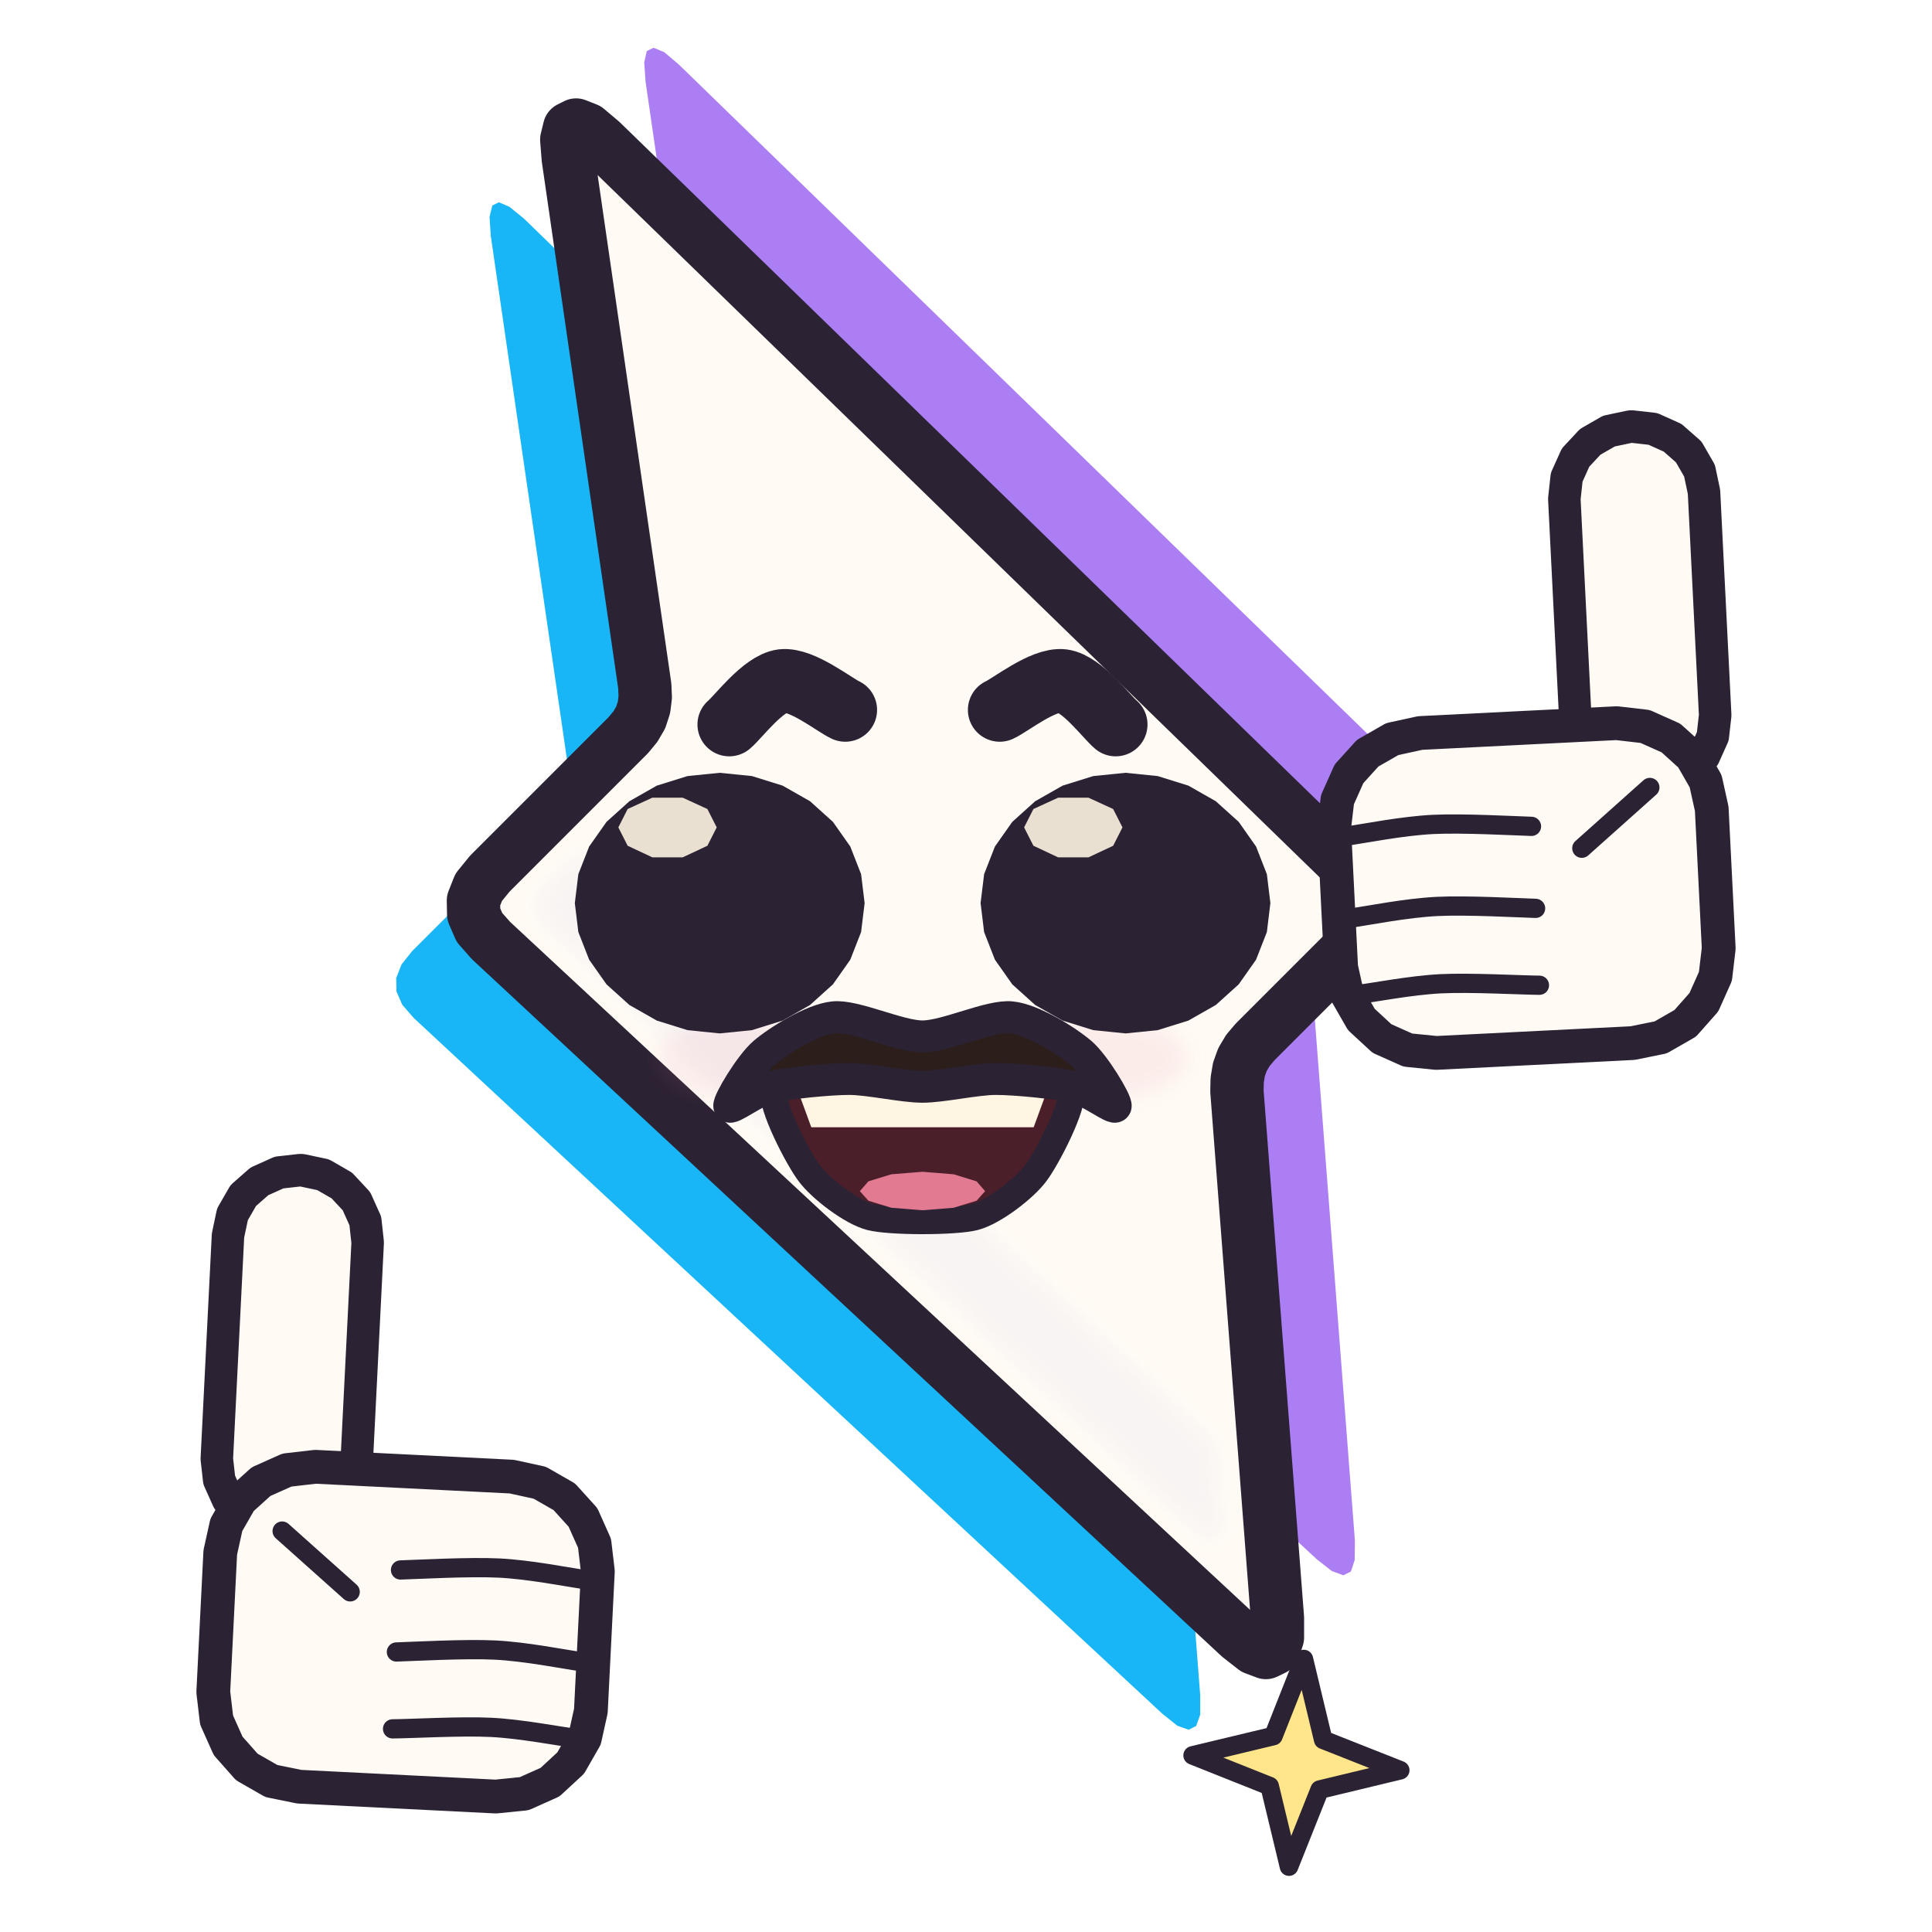
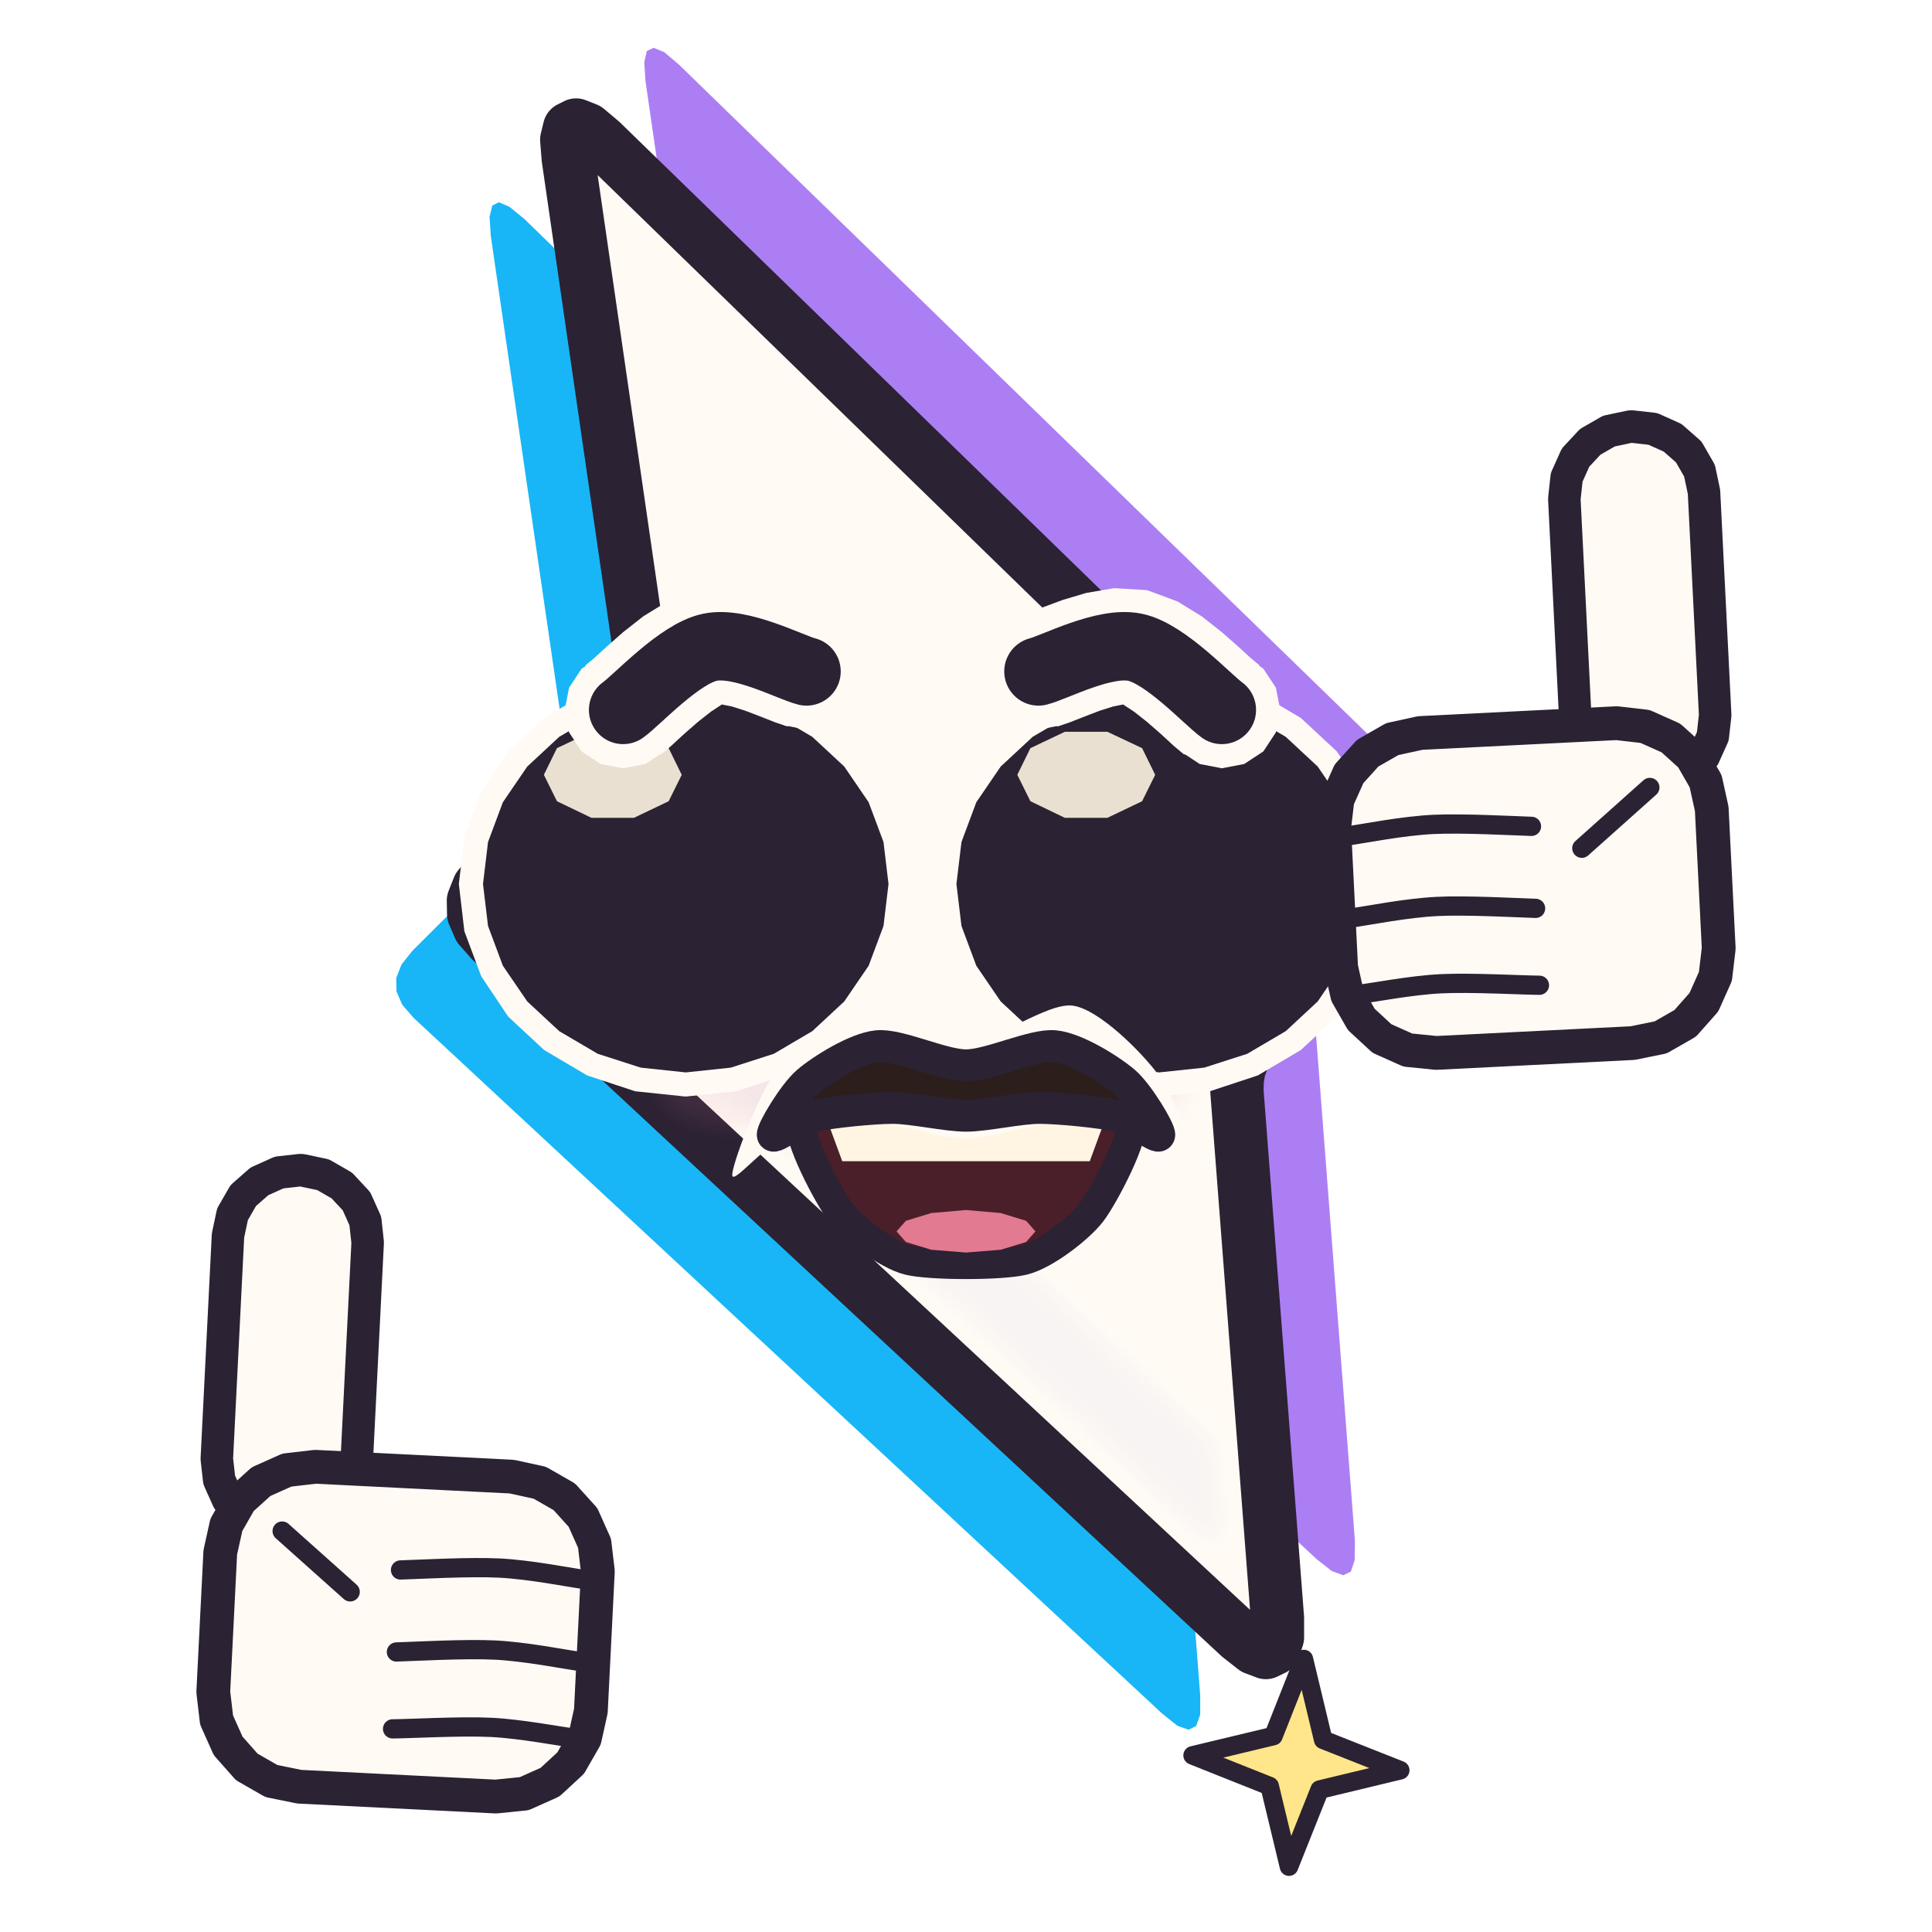
<svg xmlns="http://www.w3.org/2000/svg" viewBox="0 0 768 768" width="128" height="128">
  <defs>
    <filter id="thumbsup-soft" x="-20%" y="-20%" width="140%" height="140%">
      <feGaussianBlur stdDeviation="4" />
    </filter>
    <path id="thumbsup-0" d="M-1.6 -261.1 2.7 -266.5 4.9 -271.9 4.9 -277.3 2.6 -282.7 -1.8 -288 -301.2 -579.2 -307.1 -584 -311.3 -585.8 -313.9 -584.5 -315 -580 -314.5 -572.4 -284 -362.8 -283.8 -358.4 -284.3 -354.2 -285.6 -350.3 -287.7 -346.7 -290.5 -343.3 -345.7 -288.2 -350 -282.8 -352.1 -277.4 -352 -272.1 -349.7 -266.8 -345.2 -261.6 -47.6 15 -41.6 19.8 -37.1 21.4 -34.1 19.9 -32.5 15.4 -32.5 7.7 -48.6 -201.7 -48.6 -206.2 -47.8 -210.4 -46.4 -214.3 -44.2 -218 -41.3 -221.3Z" fill="#18B6F6" />
    <path id="thumbsup-1" d="M59.8 -322.5 64.2 -327.9 66.3 -333.3 66.3 -338.7 64.1 -344.1 59.7 -349.5 -239.8 -640.6 -245.6 -645.5 -249.8 -647.2 -252.5 -645.9 -253.5 -641.4 -253 -633.9 -222.6 -424.3 -222.3 -419.8 -222.9 -415.7 -224.2 -411.8 -226.2 -408.1 -229.1 -404.7 -284.2 -349.6 -288.5 -344.2 -290.7 -338.9 -290.6 -333.5 -288.2 -328.3 -283.7 -323 13.8 -46.4 19.8 -41.7 24.4 -40 27.4 -41.5 28.9 -46 29 -53.7 12.9 -263.2 12.9 -267.6 13.6 -271.8 15.1 -275.7 17.2 -279.4 20.1 -282.8Z" fill="#AC7EF4" />
    <path id="thumbsup-2" d="M29.1 -291.8 33.5 -297.2 35.6 -302.6 35.6 -308 33.3 -313.4 28.9 -318.7 -270.5 -609.9 -276.3 -614.8 -280.6 -616.5 -283.2 -615.2 -284.3 -610.7 -283.7 -603.2 -253.3 -393.6 -253.1 -389.1 -253.6 -385 -254.9 -381 -257 -377.4 -259.8 -374 -314.9 -318.9 -319.3 -313.5 -321.4 -308.2 -321.3 -302.8 -319 -297.5 -314.4 -292.3 -16.9 -15.7 -10.9 -11 -6.4 -9.3 -3.3 -10.8 -1.8 -15.3 -1.8 -23 -17.9 -232.4 -17.8 -236.9 -17.1 -241.1 -15.7 -245 -13.5 -248.7 -10.6 -252.1Z" fill="#FFFBF4" />
    <path id="thumbsup-3" d="M-279.2 -327.5 -292.7 -314 -295.3 -310.8 -296.6 -307.5 -296.5 -304.3 -295.1 -301.2 -292.4 -298 -33 -56.9 -29.4 -54.1 -26.7 -53.1 -24.9 -54 -24 -56.7 -24 -61.3 -26.4 -92.5Z" fill="#E2DCF2" fill-opacity="0.22" filter="url(#thumbsup-soft)" />
    <path id="thumbsup-4" d="M29.1 -291.8 33.5 -297.2 35.6 -302.6 35.6 -308 33.3 -313.4 28.9 -318.7 -270.5 -609.9 -276.3 -614.8 -280.6 -616.5 -283.2 -615.2 -284.3 -610.7 -283.7 -603.2 -253.3 -393.6 -253.1 -389.1 -253.6 -385 -254.9 -381 -257 -377.4 -259.8 -374 -314.9 -318.9 -319.3 -313.5 -321.4 -308.2 -321.3 -302.8 -319 -297.5 -314.4 -292.3 -16.9 -15.7 -10.9 -11 -6.4 -9.3 -3.3 -10.8 -1.8 -15.3 -1.8 -23 -17.9 -232.4 -17.8 -236.9 -17.1 -241.1 -15.7 -245 -13.5 -248.7 -10.6 -252.1Z" fill="none" stroke="#2B2233" stroke-width="21.2" />
    <path id="thumbsup-5" d="M47 37.5 15 45.2 2.8 75.8 -4.9 43.8 -35.5 31.6 -3.4 23.9 8.7 -6.7 16.4 25.4Z" fill="#FFE68A" />
    <path id="thumbsup-6" d="M47 37.5 15 45.2 2.8 75.8 -4.9 43.8 -35.5 31.6 -3.4 23.9 8.7 -6.7 16.4 25.4Z" fill="none" stroke="#2B2233" stroke-width="7.4" />
    <path id="thumbsup-7" d="M-40.3 -176.6 -43.6 -169.6 -52.6 -164 -65.7 -160.9 -80.2 -160.9 -93.3 -164 -102.4 -169.6 -105.6 -176.6 -102.4 -183.6 -93.3 -189.2 -80.2 -192.4 -65.7 -192.4 -52.6 -189.2 -43.6 -183.6Z" fill="#E27A92" fill-opacity="0.11" filter="url(#thumbsup-soft)" />
    <path id="thumbsup-8" d="M105.6 -176.6 102.4 -169.6 93.3 -164 80.2 -160.9 65.7 -160.9 52.6 -164 43.6 -169.6 40.3 -176.6 43.6 -183.6 52.6 -189.2 65.7 -192.4 80.2 -192.4 93.3 -189.2 102.4 -183.6Z" fill="#E27A92" fill-opacity="0.11" filter="url(#thumbsup-soft)" />
-     <path id="thumbsup-9" d="M57.6 0 56.2 11.5 51.9 22.5 45 32.3 35.9 40.5 25 46.7 12.8 50.5 0 51.8 -12.8 50.5 -25 46.7 -35.9 40.5 -45 32.3 -51.9 22.5 -56.2 11.5 -57.6 0 -56.2 -11.5 -51.9 -22.5 -45 -32.3 -35.9 -40.5 -25 -46.7 -12.8 -50.5 0 -51.8 12.8 -50.5 25 -46.7 35.9 -40.5 45 -32.3 51.9 -22.5 56.2 -11.5Z" fill="#2B2233" />
-     <path id="thumbsup-a" d="M-1.2 -30.1 -4.9 -22.8 -14.7 -18.2 -26.8 -18.2 -36.6 -22.8 -40.3 -30.1 -36.6 -37.4 -26.8 -41.9 -14.7 -41.9 -4.9 -37.4Z" fill="#FFF5E2" fill-opacity="0.9" />
-     <path id="thumbsup-b" d="M-76.8 -297.6C-73.3 -300.5 -63.4 -313.9 -55.7 -314.9C-48 -315.8 -34.9 -305.3 -30.7 -303.4" fill="none" stroke="#2B2233" stroke-width="25.3" />
-     <path id="thumbsup-c" d="M76.8 -297.6C73.3 -300.5 63.4 -313.9 55.7 -314.9C48 -315.8 34.9 -305.3 30.7 -303.4" fill="none" stroke="#2B2233" stroke-width="25.3" />
-     <path id="thumbsup-d" d="M-58.8 -182.4C-56.7 -187.1 -37.7 -189.2 -27.6 -190.1C-17.6 -191 17.6 -191 27.6 -190.1C37.7 -189.2 56.7 -187.1 58.8 -182.4C60.8 -177.7 49.4 -155.6 44.9 -149.8C40.5 -143.9 28.4 -134.5 20.7 -132.5C13.1 -130.5 -13.1 -130.5 -20.7 -132.5C-28.4 -134.5 -40.5 -143.9 -44.9 -149.8C-49.4 -155.6 -60.8 -177.7 -58.8 -182.4Z" fill="#4A1F2A" />
-     <path id="thumbsup-e" d="M-58.8 -182.4C-56.7 -187.1 -37.7 -189.2 -27.6 -190.1C-17.6 -191 17.6 -191 27.6 -190.1C37.7 -189.2 56.7 -187.1 58.8 -182.4C60.8 -177.7 49.4 -155.6 44.9 -149.8C40.5 -143.9 28.4 -134.5 20.7 -132.5C13.1 -130.5 -13.1 -130.5 -20.7 -132.5C-28.4 -134.5 -40.5 -143.9 -44.9 -149.8C-49.4 -155.6 -60.8 -177.7 -58.8 -182.4Z" fill="none" stroke="#2B2233" stroke-width="10.6" />
-     <path id="thumbsup-f" d="M-50.1 -184.3 50.1 -184.3 44.2 -168.2 -44.2 -168.2Z" fill="#FFF5E2" />
-     <path id="thumbsup-g" d="M24.9 -142.8 21.5 -139 12.4 -136.2 0 -135.2 -12.4 -136.2 -21.5 -139 -24.9 -142.8 -21.5 -146.7 -12.4 -149.5 0 -150.5 12.4 -149.5 21.5 -146.7Z" fill="#E27A92" />
-     <path id="thumbsup-h" d="M-76.8 -165.1C-77.2 -166.9 -68.5 -181.5 -63 -186.2C-57.4 -191 -43.7 -199.6 -35.3 -200.4C-26.9 -201.3 -9.4 -192.8 0 -192.8C9.4 -192.8 26.9 -201.3 35.3 -200.4C43.7 -199.6 57.4 -191 63 -186.2C68.5 -181.5 77.2 -166.9 76.8 -165.1C76.4 -163.3 66.3 -171.4 59.9 -172.8C53.6 -174.2 37.2 -175.9 29.2 -175.9C21.2 -175.9 7.8 -172.8 0 -172.8C-7.8 -172.8 -21.2 -175.9 -29.2 -175.9C-37.2 -175.9 -53.6 -174.2 -59.9 -172.8C-66.3 -171.4 -76.4 -163.3 -76.8 -165.1Z" fill="#2B1E1B" />
-     <path id="thumbsup-i" d="M-76.8 -165.1C-77.2 -166.9 -68.5 -181.5 -63 -186.2C-57.4 -191 -43.7 -199.6 -35.3 -200.4C-26.9 -201.3 -9.4 -192.8 0 -192.8C9.4 -192.8 26.9 -201.3 35.3 -200.4C43.7 -199.6 57.4 -191 63 -186.2C68.5 -181.5 77.2 -166.9 76.8 -165.1C76.4 -163.3 66.3 -171.4 59.9 -172.8C53.6 -174.2 37.2 -175.9 29.2 -175.9C21.2 -175.9 7.8 -172.8 0 -172.8C-7.8 -172.8 -21.2 -175.9 -29.2 -175.9C-37.2 -175.9 -53.6 -174.2 -59.9 -172.8C-66.3 -171.4 -76.4 -163.3 -76.8 -165.1Z" fill="none" stroke="#2B2233" stroke-width="12.7" />
-     <path id="thumbsup-j" d="M-29.6 -105.6 -24.6 -104.8 -20.1 -102.5 -16.5 -99 -14.2 -94.5 -13.4 -89.5 -13.4 -37.2 -14.2 -32.3 -16.5 -27.8 -20.1 -24.2 -24.6 -21.9 -29.6 -21.1 -30 -21.1 -34.9 -21.9 -39.4 -24.2 -43 -27.8 -45.3 -32.3 -46.1 -37.2 -46.1 -89.5 -45.3 -94.5 -43 -99 -39.4 -102.5 -34.9 -104.8 -30 -105.6Z" fill="#FFFBF4" />
-     <path id="thumbsup-k" d="M-29.6 -105.6 -24.6 -104.8 -20.1 -102.5 -16.5 -99 -14.2 -94.5 -13.4 -89.5 -13.4 -37.2 -14.2 -32.3 -16.5 -27.8 -20.1 -24.2 -24.6 -21.9 -29.6 -21.1 -30 -21.1 -34.9 -21.9 -39.4 -24.2 -43 -27.8 -45.3 -32.3 -46.1 -37.2 -46.1 -89.5 -45.3 -94.5 -43 -99 -39.4 -102.5 -34.9 -104.8 -30 -105.6Z" fill="none" stroke="#2B2233" stroke-width="7.6" />
-     <path id="thumbsup-l" d="M23 -36.5 29.6 -35.4 35.5 -32.4 40.1 -27.8 43.1 -21.9 44.2 -15.4 44.2 17.3 43.1 23.8 40.1 29.7 35.5 34.4 29.6 37.4 23 38.4 -23 38.4 -29.6 37.4 -35.5 34.4 -40.1 29.7 -43.1 23.8 -44.2 17.3 -44.2 -15.4 -43.1 -21.9 -40.1 -27.8 -35.5 -32.4 -29.6 -35.4 -23 -36.5Z" fill="#FFFBF4" />
-     <path id="thumbsup-m" d="M23 -36.5 29.6 -35.4 35.5 -32.4 40.1 -27.8 43.1 -21.9 44.2 -15.4 44.2 17.3 43.1 23.8 40.1 29.7 35.5 34.4 29.6 37.4 23 38.4 -23 38.4 -29.6 37.4 -35.5 34.4 -40.1 29.7 -43.1 23.8 -44.2 17.3 -44.2 -15.4 -43.1 -21.9 -40.1 -27.8 -35.5 -32.4 -29.6 -35.4 -23 -36.5Z" fill="none" stroke="#2B2233" stroke-width="7.9" />
-     <path id="thumbsup-n" d="M-1.9 -13.4C1.9 -13.7 14.1 -15 21.1 -15C28.2 -15 37.1 -13.7 40.3 -13.4" fill="none" stroke="#2B2233" stroke-width="4.5" />
-     <path id="thumbsup-o" d="M-1.9 5.8C1.9 5.5 14.1 4.2 21.1 4.2C28.2 4.2 37.1 5.5 40.3 5.8" fill="none" stroke="#2B2233" stroke-width="4.5" />
-     <path id="thumbsup-p" d="M-1.9 23.8C1.9 23.6 14.1 22.3 21.1 22.3C28.2 22.3 37.1 23.6 40.3 23.8" fill="none" stroke="#2B2233" stroke-width="4.5" />
-     <path id="thumbsup-q" d="M-30 -21.1 -13.4 -7.7" fill="none" stroke="#2B2233" stroke-width="4.5" />
+     <path id="thumbsup-9" d="M90.2 0 88 18.8 81.3 36.7 70.6 52.7 56.3 66 39.2 76.1 20.1 82.4 0 84.5 -20.1 82.4 -39.2 76.1 -56.3 66 -70.6 52.7 -81.3 36.7 -88 18.8 -90.2 0 -88 -18.8 -81.3 -36.7 -70.6 -52.7 -56.3 -66 -39.2 -76.1 -20.1 -82.4 0 -84.5 20.1 -82.4 39.2 -76.1 56.3 -66 70.6 -52.7 81.3 -36.7 88 -18.8Z" fill="#FFFBF4" />
+     <path id="thumbsup-a" d="M8 -43.4 0.9 -26.9 -17.6 -16.7 -40.5 -16.7 -59 -26.9 -66 -43.4 -59 -59.9 -40.5 -70.1 -17.6 -70.1 0.9 -59.9Z" fill="#FFFBF4" />
+     <path id="thumbsup-b" d="M80.6 0 78.6 16.7 72.7 32.5 63 46.7 50.3 58.5 35 67.5 17.9 73 0 74.9 -17.9 73 -35 67.5 -50.3 58.5 -63 46.7 -72.7 32.5 -78.6 16.7 -80.6 0 -78.6 -16.7 -72.7 -32.5 -63 -46.7 -50.3 -58.5 -35 -67.5 -17.9 -73 0 -74.9 17.9 -73 35 -67.5 50.3 -58.5 63 -46.7 72.7 -32.5 78.6 -16.7Z" fill="#2B2233" />
+     <path id="thumbsup-c" d="M-1.6 -43.4 -6.8 -32.9 -20.6 -26.3 -37.5 -26.3 -51.2 -32.9 -56.4 -43.4 -51.2 -54 -37.5 -60.5 -20.6 -60.5 -6.8 -54Z" fill="#FFF5E2" fill-opacity="0.9" />
+     <path id="thumbsup-d" d="M-104.1 -285.6 -100 -289 -94.8 -293.8 -89.3 -298.6 -84.1 -302.7 -80.3 -305.2 -79.7 -305.6 -79.5 -305.5 -75.9 -304.8 -70.5 -303.1 -64.5 -300.8 -58.4 -298.4 -53.6 -296.8 -38.6 -340.7 -42.2 -341.9 -47.9 -344.2 -55.7 -347.1 -65.1 -349.9 -76.2 -351.8 -89.3 -351 -101.4 -346.5 -111 -340.6 -119 -334.3 -125.7 -328.4 -130.6 -323.9 -134 -321.1Z" fill="#FFFBF4" />
+     <path id="thumbsup-e" d="M-95.8 -303.4 -97.6 -294.5 -102.6 -286.9 -110.2 -281.9 -119 -280.2 -127.9 -281.9 -135.5 -286.9 -140.5 -294.5 -142.2 -303.4 -140.5 -312.2 -135.5 -319.8 -127.9 -324.8 -119 -326.6 -110.2 -324.8 -102.6 -319.8 -97.6 -312.2Z" fill="#FFFBF4" />
+     <path id="thumbsup-f" d="M-22.9 -318.7 -24.6 -309.8 -29.7 -302.3 -37.2 -297.3 -46.1 -295.5 -55 -297.3 -62.5 -302.3 -67.5 -309.8 -69.3 -318.7 -67.5 -327.6 -62.5 -335.1 -55 -340.2 -46.1 -341.9 -37.2 -340.2 -29.7 -335.1 -24.6 -327.6Z" fill="#FFFBF4" />
+     <path id="thumbsup-g" d="M134 -321.1 130.6 -323.9 125.7 -328.4 119 -334.3 111 -340.6 101.4 -346.5 89.3 -351 76.2 -351.8 65.1 -349.9 55.7 -347.1 47.9 -344.2 42.2 -341.9 38.6 -340.7 53.6 -296.8 58.4 -298.4 64.5 -300.8 70.5 -303.1 75.9 -304.8 79.5 -305.5 79.7 -305.6 80.3 -305.2 84.1 -302.7 89.3 -298.6 94.8 -293.8 100 -289 104.1 -285.6Z" fill="#FFFBF4" />
+     <path id="thumbsup-h" d="M142.2 -303.4 140.5 -294.5 135.5 -286.9 127.9 -281.9 119 -280.2 110.2 -281.9 102.6 -286.9 97.6 -294.5 95.8 -303.4 97.6 -312.2 102.6 -319.8 110.2 -324.8 119 -326.6 127.9 -324.8 135.5 -319.8 140.5 -312.2Z" fill="#FFFBF4" />
+     <path id="thumbsup-i" d="M69.3 -318.7 67.5 -309.8 62.5 -302.3 55 -297.3 46.1 -295.5 37.2 -297.3 29.7 -302.3 24.6 -309.8 22.9 -318.7 24.6 -327.6 29.7 -335.1 37.2 -340.2 46.1 -341.9 55 -340.2 62.5 -335.1 67.5 -327.6Z" fill="#FFFBF4" />
+     <path id="thumbsup-j" d="M-119 -303.4C-113.3 -307.5 -96.6 -325.8 -84.5 -328.3C-72.3 -330.9 -52.5 -320.3 -46.1 -318.7" fill="none" stroke="#2B2233" stroke-width="27.2" />
+     <path id="thumbsup-k" d="M119 -303.4C113.3 -307.5 96.6 -325.8 84.5 -328.3C72.3 -330.9 52.5 -320.3 46.1 -318.7" fill="none" stroke="#2B2233" stroke-width="27.2" />
+     <path id="thumbsup-l" d="M-65.3 -181.8C-63 -187 -41.9 -189.3 -30.7 -190.3C-19.5 -191.3 19.5 -191.3 30.7 -190.3C41.9 -189.3 63 -187 65.3 -181.8C67.5 -176.6 54.8 -152.3 49.9 -145.9C45 -139.5 31.6 -129.1 23 -126.9C14.5 -124.7 -14.5 -124.7 -23 -126.9C-31.6 -129.1 -45 -139.5 -49.9 -145.9C-54.8 -152.3 -67.5 -176.6 -65.3 -181.8Z" fill="#4A1F2A" />
+     <path id="thumbsup-m" d="M-65.3 -181.8C-63 -187 -41.9 -189.3 -30.7 -190.3C-19.5 -191.3 19.5 -191.3 30.7 -190.3C41.9 -189.3 63 -187 65.3 -181.8C67.5 -176.6 54.8 -152.3 49.9 -145.9C45 -139.5 31.6 -129.1 23 -126.9C14.5 -124.7 -14.5 -124.7 -23 -126.9C-31.6 -129.1 -45 -139.5 -49.9 -145.9C-54.8 -152.3 -67.5 -176.6 -65.3 -181.8Z" fill="none" stroke="#2B2233" stroke-width="11.8" />
+     <path id="thumbsup-n" d="M-55.7 -183.9 55.7 -183.9 49.2 -166.2 -49.2 -166.2Z" fill="#FFF5E2" />
+     <path id="thumbsup-o" d="M27.6 -138.3 23.9 -134.1 13.8 -131 0 -129.9 -13.8 -131 -23.9 -134.1 -27.6 -138.3 -23.9 -142.5 -13.8 -145.6 0 -146.8 13.8 -145.6 23.9 -142.5Z" fill="#E27A92" />
+     <path id="thumbsup-p" d="M-92.9 -149C-93.4 -152.5 -82.8 -180.4 -76.2 -189.4C-69.5 -198.4 -52.9 -214.9 -42.7 -216.5C-32.6 -218.2 -11.4 -201.9 0 -201.9C11.4 -201.9 32.6 -218.2 42.7 -216.5C52.9 -214.9 69.5 -198.4 76.2 -189.4C82.8 -180.4 93.4 -152.5 92.9 -149C92.4 -145.6 80.1 -161 72.4 -163.7C64.8 -166.4 45 -169.6 35.3 -169.6C25.6 -169.6 9.4 -163.7 0 -163.7C-9.4 -163.7 -25.6 -169.6 -35.3 -169.6C-45 -169.6 -64.8 -166.4 -72.4 -163.7C-80.1 -161 -92.4 -145.6 -92.9 -149Z" fill="#FFFBF4" />
+     <path id="thumbsup-q" d="M-76.8 -165.1C-77.2 -166.9 -68.5 -181.5 -63 -186.2C-57.4 -191 -43.7 -199.6 -35.3 -200.4C-26.9 -201.3 -9.4 -192.8 0 -192.8C9.4 -192.8 26.9 -201.3 35.3 -200.4C43.7 -199.6 57.4 -191 63 -186.2C68.5 -181.5 77.2 -166.9 76.8 -165.1C76.4 -163.3 66.3 -171.4 59.9 -172.8C53.6 -174.2 37.2 -175.9 29.2 -175.9C21.2 -175.9 7.8 -172.8 0 -172.8C-7.8 -172.8 -21.2 -175.9 -29.2 -175.9C-37.2 -175.9 -53.6 -174.2 -59.9 -172.8C-66.3 -171.4 -76.4 -163.3 -76.8 -165.1Z" fill="#2B1E1B" />
+     <path id="thumbsup-r" d="M-76.8 -165.1C-77.2 -166.9 -68.5 -181.5 -63 -186.2C-57.4 -191 -43.7 -199.6 -35.3 -200.4C-26.9 -201.3 -9.4 -192.8 0 -192.8C9.4 -192.8 26.9 -201.3 35.3 -200.4C43.7 -199.6 57.4 -191 63 -186.2C68.5 -181.5 77.2 -166.9 76.8 -165.1C76.4 -163.3 66.3 -171.4 59.9 -172.8C53.6 -174.2 37.2 -175.9 29.2 -175.9C21.2 -175.9 7.8 -172.8 0 -172.8C-7.8 -172.8 -21.2 -175.9 -29.2 -175.9C-37.2 -175.9 -53.6 -174.2 -59.9 -172.8C-66.3 -171.4 -76.4 -163.3 -76.8 -165.1Z" fill="none" stroke="#2B2233" stroke-width="12.7" />
+     <path id="thumbsup-s" d="M-29.6 -105.6 -24.6 -104.8 -20.1 -102.5 -16.5 -99 -14.2 -94.5 -13.4 -89.5 -13.4 -37.2 -14.2 -32.3 -16.5 -27.8 -20.1 -24.2 -24.6 -21.9 -29.6 -21.1 -30 -21.1 -34.9 -21.9 -39.4 -24.2 -43 -27.8 -45.3 -32.3 -46.1 -37.2 -46.1 -89.5 -45.3 -94.5 -43 -99 -39.4 -102.5 -34.9 -104.8 -30 -105.6Z" fill="#FFFBF4" />
+     <path id="thumbsup-t" d="M-29.6 -105.6 -24.6 -104.8 -20.1 -102.5 -16.5 -99 -14.2 -94.5 -13.4 -89.5 -13.4 -37.2 -14.2 -32.3 -16.5 -27.8 -20.1 -24.2 -24.6 -21.9 -29.6 -21.1 -30 -21.1 -34.9 -21.9 -39.4 -24.2 -43 -27.8 -45.3 -32.3 -46.1 -37.2 -46.1 -89.5 -45.3 -94.5 -43 -99 -39.4 -102.5 -34.9 -104.8 -30 -105.6Z" fill="none" stroke="#2B2233" stroke-width="7.6" />
+     <path id="thumbsup-u" d="M23 -36.5 29.6 -35.4 35.5 -32.4 40.1 -27.8 43.1 -21.9 44.2 -15.4 44.2 17.3 43.1 23.8 40.1 29.7 35.5 34.4 29.6 37.4 23 38.4 -23 38.4 -29.6 37.4 -35.5 34.4 -40.1 29.7 -43.1 23.8 -44.2 17.3 -44.2 -15.4 -43.1 -21.9 -40.1 -27.8 -35.5 -32.4 -29.6 -35.4 -23 -36.5Z" fill="#FFFBF4" />
+     <path id="thumbsup-v" d="M23 -36.5 29.6 -35.4 35.5 -32.4 40.1 -27.8 43.1 -21.9 44.2 -15.4 44.2 17.3 43.1 23.8 40.1 29.7 35.5 34.4 29.6 37.4 23 38.4 -23 38.4 -29.6 37.4 -35.5 34.4 -40.1 29.7 -43.1 23.8 -44.2 17.3 -44.2 -15.4 -43.1 -21.9 -40.1 -27.8 -35.5 -32.4 -29.6 -35.4 -23 -36.5Z" fill="none" stroke="#2B2233" stroke-width="7.9" />
+     <path id="thumbsup-w" d="M-1.9 -13.4C1.9 -13.7 14.1 -15 21.1 -15C28.2 -15 37.1 -13.7 40.3 -13.4" fill="none" stroke="#2B2233" stroke-width="4.5" />
+     <path id="thumbsup-x" d="M-1.9 5.8C1.9 5.5 14.1 4.2 21.1 4.2C28.2 4.2 37.1 5.5 40.3 5.8" fill="none" stroke="#2B2233" stroke-width="4.5" />
+     <path id="thumbsup-y" d="M-1.9 23.8C1.9 23.6 14.1 22.3 21.1 22.3C28.2 22.3 37.1 23.6 40.3 23.8" fill="none" stroke="#2B2233" stroke-width="4.5" />
+     <path id="thumbsup-z" d="M-30 -21.1 -13.4 -7.7" fill="none" stroke="#2B2233" stroke-width="4.5" />
  </defs>
  <g stroke-linecap="round" stroke-linejoin="round">
    <use href="#thumbsup-0" transform="translate(509.6 666.2)" />
    <use href="#thumbsup-1" transform="translate(509.6 666.2)" />
    <use href="#thumbsup-2" transform="translate(509.6 666.2)" />
    <use href="#thumbsup-3" transform="translate(509.6 666.2)" />
    <use href="#thumbsup-4" transform="translate(509.6 666.2)" />
    <use href="#thumbsup-5" transform="translate(509.6 666.2)" />
    <use href="#thumbsup-6" transform="translate(509.6 666.2)" />
-     <use href="#thumbsup-7" transform="translate(366.7 597.1)" />
-     <use href="#thumbsup-8" transform="translate(366.7 597.1)" />
-     <use href="#thumbsup-9" transform="translate(286.1 359)" />
-     <use href="#thumbsup-a" transform="translate(286.1 359)" />
-     <use href="#thumbsup-9" transform="translate(447.4 359)" />
-     <use href="#thumbsup-a" transform="translate(447.4 359)" />
-     <use href="#thumbsup-b" transform="translate(366.7 585.6)" />
-     <use href="#thumbsup-c" transform="translate(366.7 585.6)" />
-     <use href="#thumbsup-d" transform="translate(366.7 616.3)" />
-     <use href="#thumbsup-e" transform="translate(366.7 616.3)" />
-     <use href="#thumbsup-f" transform="translate(366.7 616.3)" />
-     <use href="#thumbsup-g" transform="translate(366.7 616.3)" />
-     <use href="#thumbsup-h" transform="translate(366.7 604.8)" />
-     <use href="#thumbsup-i" transform="translate(366.7 604.8)" />
-     <use href="#thumbsup-j" transform="matrix(-1.6979 0.085 0.085 1.6979 606.7 351.4)" />
-     <use href="#thumbsup-k" transform="matrix(-1.6979 0.085 0.085 1.6979 606.7 351.4)" />
-     <use href="#thumbsup-l" transform="matrix(-1.6979 0.085 0.085 1.6979 606.7 351.4)" />
-     <use href="#thumbsup-m" transform="matrix(-1.6979 0.085 0.085 1.6979 606.7 351.4)" />
-     <use href="#thumbsup-n" transform="matrix(-1.6979 0.085 0.085 1.6979 606.7 351.4)" />
-     <use href="#thumbsup-o" transform="matrix(-1.6979 0.085 0.085 1.6979 606.7 351.4)" />
-     <use href="#thumbsup-p" transform="matrix(-1.6979 0.085 0.085 1.6979 606.7 351.4)" />
-     <use href="#thumbsup-q" transform="matrix(-1.6979 0.085 0.085 1.6979 606.7 351.4)" />
-     <use href="#thumbsup-j" transform="matrix(1.6979 0.085 -0.085 1.6979 161.3 647)" />
-     <use href="#thumbsup-k" transform="matrix(1.6979 0.085 -0.085 1.6979 161.3 647)" />
-     <use href="#thumbsup-l" transform="matrix(1.6979 0.085 -0.085 1.6979 161.3 647)" />
-     <use href="#thumbsup-m" transform="matrix(1.6979 0.085 -0.085 1.6979 161.3 647)" />
-     <use href="#thumbsup-n" transform="matrix(1.6979 0.085 -0.085 1.6979 161.3 647)" />
-     <use href="#thumbsup-o" transform="matrix(1.6979 0.085 -0.085 1.6979 161.3 647)" />
-     <use href="#thumbsup-p" transform="matrix(1.6979 0.085 -0.085 1.6979 161.3 647)" />
-     <use href="#thumbsup-q" transform="matrix(1.6979 0.085 -0.085 1.6979 161.3 647)" />
+     <use href="#thumbsup-7" transform="translate(366.7 608.6)" />
+     <use href="#thumbsup-8" transform="translate(366.7 608.6)" />
+     <use href="#thumbsup-9" transform="translate(272.6 351.4)" />
+     <use href="#thumbsup-a" transform="translate(272.6 351.4)" />
+     <use href="#thumbsup-9" transform="translate(460.8 351.4)" />
+     <use href="#thumbsup-a" transform="translate(460.8 351.4)" />
+     <use href="#thumbsup-b" transform="translate(272.6 351.4)" />
+     <use href="#thumbsup-c" transform="translate(272.6 351.4)" />
+     <use href="#thumbsup-b" transform="translate(460.8 351.4)" />
+     <use href="#thumbsup-c" transform="translate(460.8 351.4)" />
+     <use href="#thumbsup-d" transform="translate(366.7 585.6)" />
+     <use href="#thumbsup-e" transform="translate(366.7 585.6)" />
+     <use href="#thumbsup-f" transform="translate(366.7 585.6)" />
+     <use href="#thumbsup-g" transform="translate(366.7 585.6)" />
+     <use href="#thumbsup-h" transform="translate(366.7 585.6)" />
+     <use href="#thumbsup-i" transform="translate(366.7 585.6)" />
+     <use href="#thumbsup-j" transform="translate(366.7 585.6)" />
+     <use href="#thumbsup-k" transform="translate(366.7 585.6)" />
+     <use href="#thumbsup-l" transform="translate(384 627.8)" />
+     <use href="#thumbsup-m" transform="translate(384 627.8)" />
+     <use href="#thumbsup-n" transform="translate(384 627.8)" />
+     <use href="#thumbsup-o" transform="translate(384 627.8)" />
+     <use href="#thumbsup-p" transform="translate(384 616.3)" />
+     <use href="#thumbsup-q" transform="translate(384 616.3)" />
+     <use href="#thumbsup-r" transform="translate(384 616.3)" />
+     <use href="#thumbsup-s" transform="matrix(-1.6979 0.085 0.085 1.6979 606.7 351.4)" />
+     <use href="#thumbsup-t" transform="matrix(-1.6979 0.085 0.085 1.6979 606.7 351.4)" />
+     <use href="#thumbsup-u" transform="matrix(-1.6979 0.085 0.085 1.6979 606.7 351.4)" />
+     <use href="#thumbsup-v" transform="matrix(-1.6979 0.085 0.085 1.6979 606.7 351.4)" />
+     <use href="#thumbsup-w" transform="matrix(-1.6979 0.085 0.085 1.6979 606.7 351.4)" />
+     <use href="#thumbsup-x" transform="matrix(-1.6979 0.085 0.085 1.6979 606.7 351.4)" />
+     <use href="#thumbsup-y" transform="matrix(-1.6979 0.085 0.085 1.6979 606.7 351.4)" />
+     <use href="#thumbsup-z" transform="matrix(-1.6979 0.085 0.085 1.6979 606.7 351.4)" />
+     <use href="#thumbsup-s" transform="matrix(1.6979 0.085 -0.085 1.6979 161.3 647)" />
+     <use href="#thumbsup-t" transform="matrix(1.6979 0.085 -0.085 1.6979 161.3 647)" />
+     <use href="#thumbsup-u" transform="matrix(1.6979 0.085 -0.085 1.6979 161.3 647)" />
+     <use href="#thumbsup-v" transform="matrix(1.6979 0.085 -0.085 1.6979 161.3 647)" />
+     <use href="#thumbsup-w" transform="matrix(1.6979 0.085 -0.085 1.6979 161.3 647)" />
+     <use href="#thumbsup-x" transform="matrix(1.6979 0.085 -0.085 1.6979 161.3 647)" />
+     <use href="#thumbsup-y" transform="matrix(1.6979 0.085 -0.085 1.6979 161.3 647)" />
+     <use href="#thumbsup-z" transform="matrix(1.6979 0.085 -0.085 1.6979 161.3 647)" />
  </g>
</svg>
